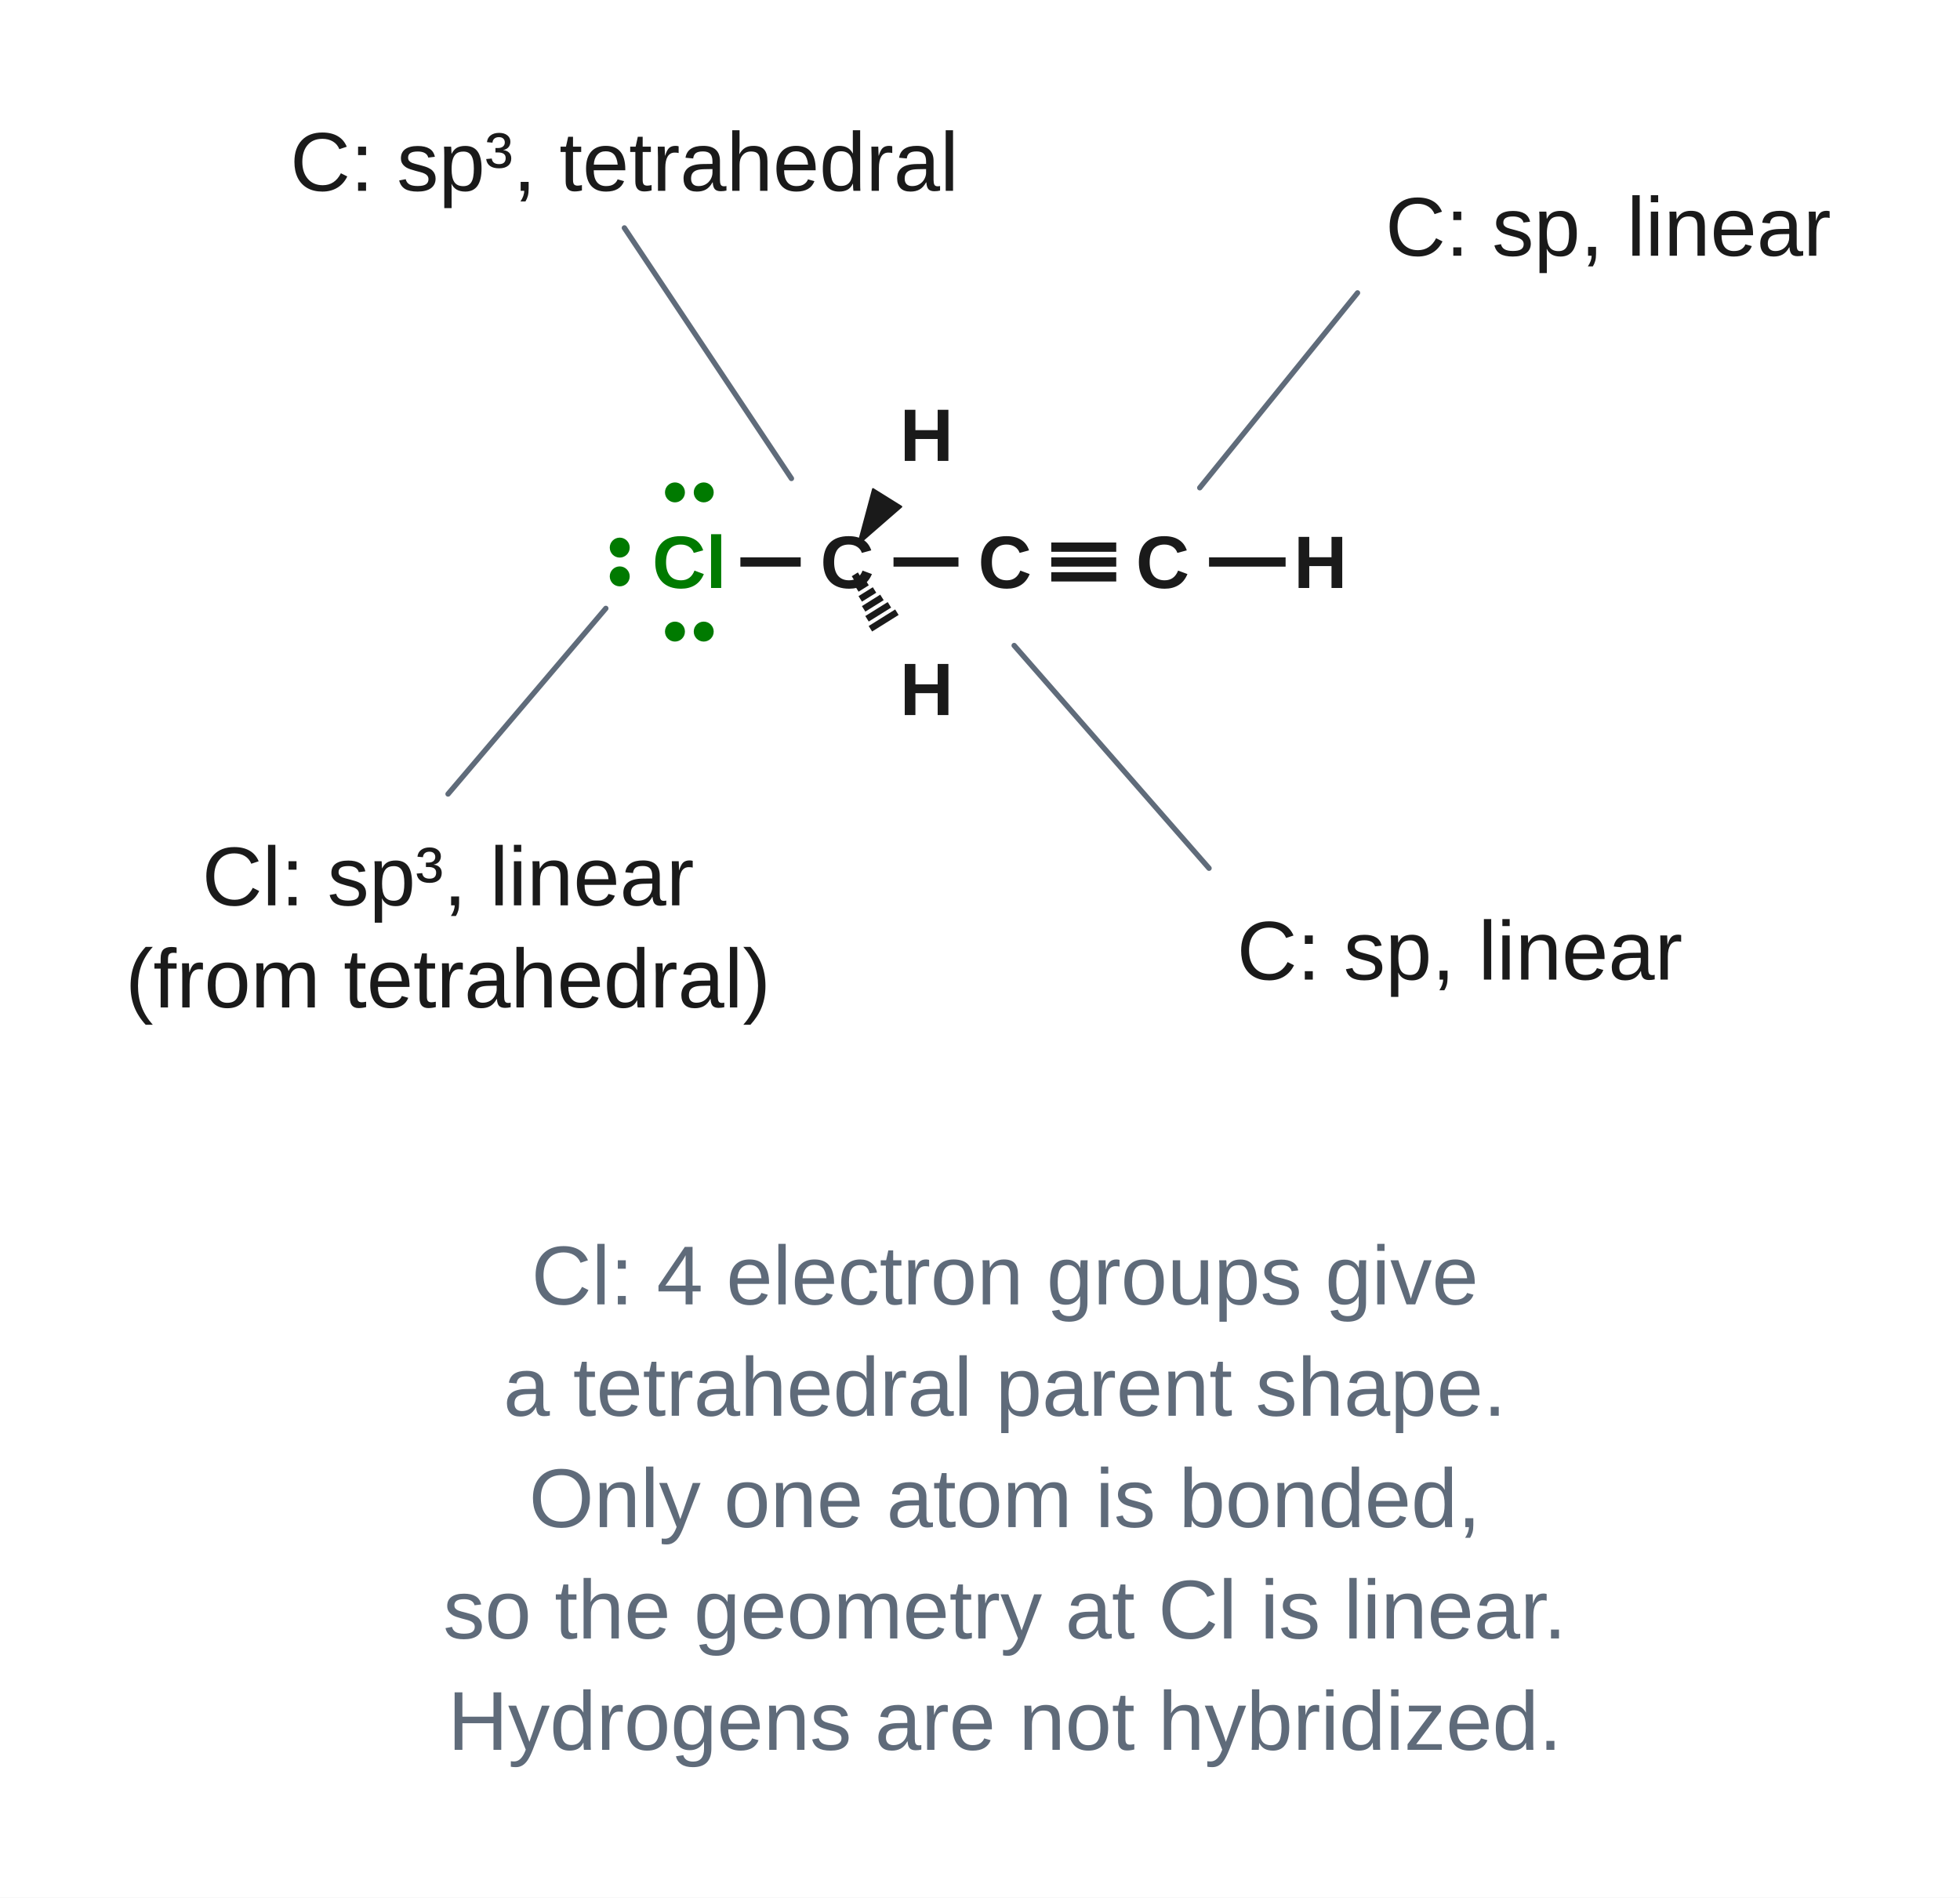
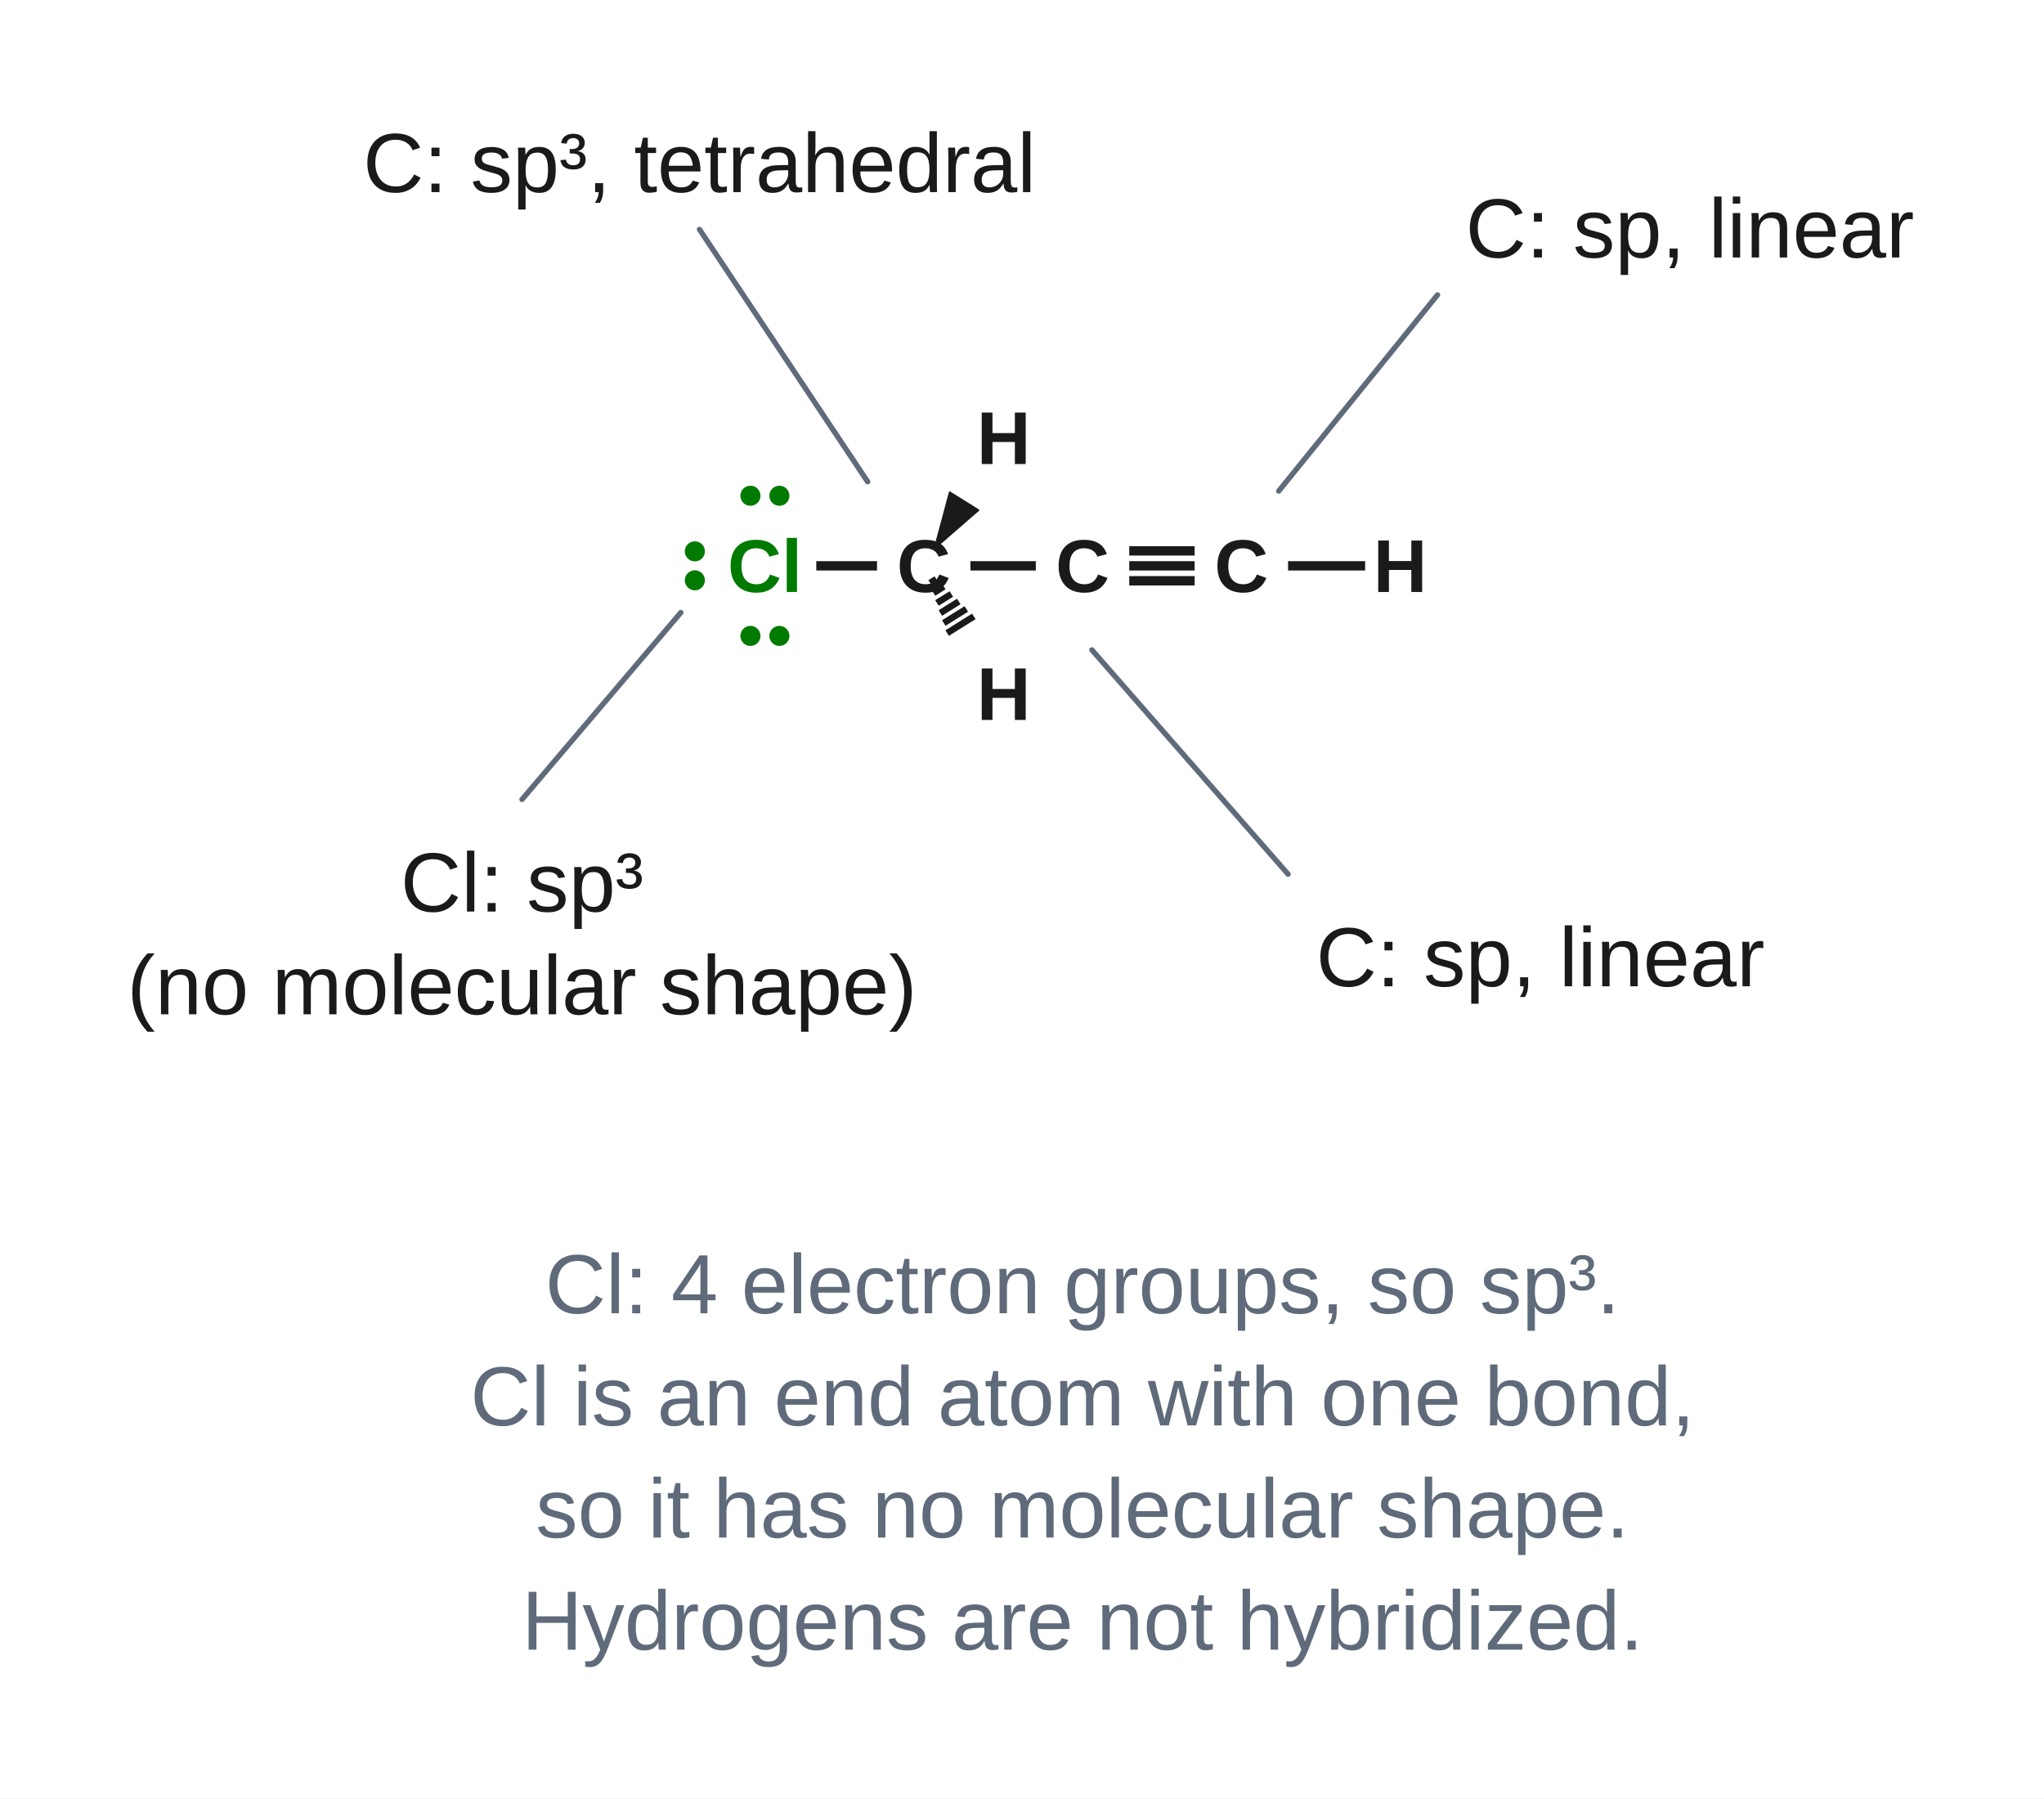
- <svg xmlns="http://www.w3.org/2000/svg" width="422.40" height="408.96" viewBox="17.44 -1.12 422.40 408.96" role="img" aria-label="Shape and hybridization of 3-chloroprop-1-yne">
-   <rect x="17.44" y="-1.12" width="422.40" height="408.96" fill="#FFFFFF" />
+ <svg xmlns="http://www.w3.org/2000/svg" width="437.60" height="384.96" viewBox="2.24 -1.12 437.60 384.96" role="img" aria-label="Shape and hybridization of 3-chloroprop-1-yne">
+   <rect x="2.24" y="-1.12" width="437.60" height="384.96" fill="#FFFFFF" />
  <line x1="177.00" y1="120.00" x2="190.00" y2="120.00" stroke="#1A1A1A" stroke-width="2.0" stroke-linecap="butt" />
  <polygon points="202.38,116.18 211.69,108.08 205.58,104.27" fill="#1A1A1A" stroke="#1A1A1A" stroke-width="0.4" stroke-linejoin="round" />
  <line x1="201.37" y1="123.66" x2="202.69" y2="122.84" stroke="#1A1A1A" stroke-width="1.4" stroke-linecap="butt" />
  <line x1="202.10" y1="125.81" x2="204.30" y2="124.43" stroke="#1A1A1A" stroke-width="1.4" stroke-linecap="butt" />
  <line x1="202.83" y1="127.95" x2="205.91" y2="126.03" stroke="#1A1A1A" stroke-width="1.4" stroke-linecap="butt" />
  <line x1="203.56" y1="130.10" x2="207.51" y2="127.63" stroke="#1A1A1A" stroke-width="1.4" stroke-linecap="butt" />
  <line x1="204.29" y1="132.24" x2="209.12" y2="129.23" stroke="#1A1A1A" stroke-width="1.4" stroke-linecap="butt" />
  <line x1="205.02" y1="134.39" x2="210.73" y2="130.82" stroke="#1A1A1A" stroke-width="1.4" stroke-linecap="butt" />
  <line x1="210.00" y1="120.00" x2="224.00" y2="120.00" stroke="#1A1A1A" stroke-width="2.0" stroke-linecap="butt" />
  <line x1="244.00" y1="120.00" x2="258.00" y2="120.00" stroke="#1A1A1A" stroke-width="2.0" stroke-linecap="butt" />
  <line x1="244.00" y1="116.80" x2="258.00" y2="116.80" stroke="#1A1A1A" stroke-width="2.0" stroke-linecap="butt" />
  <line x1="244.00" y1="123.20" x2="258.00" y2="123.20" stroke="#1A1A1A" stroke-width="2.0" stroke-linecap="butt" />
  <line x1="278.00" y1="120.00" x2="294.50" y2="120.00" stroke="#1A1A1A" stroke-width="2.0" stroke-linecap="butt" />
  <text x="166.00" y="125.60" text-anchor="middle" font-family="Liberation Sans, Arial, Helvetica, sans-serif" font-size="16" font-weight="bold" fill="#007A00">Cl</text>
  <text x="200.00" y="125.60" text-anchor="middle" font-family="Liberation Sans, Arial, Helvetica, sans-serif" font-size="16" font-weight="bold" fill="#1A1A1A">C</text>
  <text x="234.00" y="125.60" text-anchor="middle" font-family="Liberation Sans, Arial, Helvetica, sans-serif" font-size="16" font-weight="bold" fill="#1A1A1A">C</text>
  <text x="268.00" y="125.60" text-anchor="middle" font-family="Liberation Sans, Arial, Helvetica, sans-serif" font-size="16" font-weight="bold" fill="#1A1A1A">C</text>
  <text x="217.12" y="98.21" text-anchor="middle" font-family="Liberation Sans, Arial, Helvetica, sans-serif" font-size="16" font-weight="bold" fill="#1A1A1A">H</text>
  <text x="217.12" y="152.99" text-anchor="middle" font-family="Liberation Sans, Arial, Helvetica, sans-serif" font-size="16" font-weight="bold" fill="#1A1A1A">H</text>
  <text x="302.00" y="125.60" text-anchor="middle" font-family="Liberation Sans, Arial, Helvetica, sans-serif" font-size="16" font-weight="bold" fill="#1A1A1A">H</text>
  <circle cx="169.10" cy="135.00" r="2.15" fill="#007A00" />
  <circle cx="162.90" cy="135.00" r="2.15" fill="#007A00" />
  <circle cx="151.00" cy="123.10" r="2.15" fill="#007A00" />
  <circle cx="151.00" cy="116.90" r="2.15" fill="#007A00" />
  <circle cx="162.90" cy="105.00" r="2.15" fill="#007A00" />
  <circle cx="169.10" cy="105.00" r="2.15" fill="#007A00" />
  <line x1="148.00" y1="130.00" x2="114.00" y2="170.00" stroke="#5F6B7A" stroke-width="1.15" stroke-linecap="round" />
-   <text x="114.00" y="194.00" text-anchor="middle" font-family="Liberation Sans, Arial, Helvetica, sans-serif" font-size="18" font-weight="normal" fill="#1A1A1A">Cl: sp³, linear</text>
-   <text x="114.00" y="216.00" text-anchor="middle" font-family="Liberation Sans, Arial, Helvetica, sans-serif" font-size="18" font-weight="normal" fill="#1A1A1A">(from tetrahedral)</text>
+   <text x="114.00" y="194.00" text-anchor="middle" font-family="Liberation Sans, Arial, Helvetica, sans-serif" font-size="18" font-weight="normal" fill="#1A1A1A">Cl: sp³</text>
+   <text x="114.00" y="216.00" text-anchor="middle" font-family="Liberation Sans, Arial, Helvetica, sans-serif" font-size="18" font-weight="normal" fill="#1A1A1A">(no molecular shape)</text>
  <line x1="188.00" y1="102.00" x2="152.00" y2="48.00" stroke="#5F6B7A" stroke-width="1.15" stroke-linecap="round" />
  <text x="152.00" y="40.00" text-anchor="middle" font-family="Liberation Sans, Arial, Helvetica, sans-serif" font-size="18" font-weight="normal" fill="#1A1A1A">C: sp³, tetrahedral</text>
  <line x1="236.00" y1="138.00" x2="278.00" y2="186.00" stroke="#5F6B7A" stroke-width="1.15" stroke-linecap="round" />
  <text x="284.00" y="210.00" text-anchor="start" font-family="Liberation Sans, Arial, Helvetica, sans-serif" font-size="18" font-weight="normal" fill="#1A1A1A">C: sp, linear</text>
  <line x1="276.00" y1="104.00" x2="310.00" y2="62.00" stroke="#5F6B7A" stroke-width="1.15" stroke-linecap="round" />
  <text x="316.00" y="54.00" text-anchor="start" font-family="Liberation Sans, Arial, Helvetica, sans-serif" font-size="18" font-weight="normal" fill="#1A1A1A">C: sp, linear</text>
-   <text x="234.00" y="280.00" text-anchor="middle" font-family="Liberation Sans, Arial, Helvetica, sans-serif" font-size="18" font-weight="normal" fill="#5F6B7A">Cl: 4 electron groups give</text>
-   <text x="234.00" y="304.00" text-anchor="middle" font-family="Liberation Sans, Arial, Helvetica, sans-serif" font-size="18" font-weight="normal" fill="#5F6B7A">a tetrahedral parent shape.</text>
-   <text x="234.00" y="328.00" text-anchor="middle" font-family="Liberation Sans, Arial, Helvetica, sans-serif" font-size="18" font-weight="normal" fill="#5F6B7A">Only one atom is bonded,</text>
-   <text x="234.00" y="352.00" text-anchor="middle" font-family="Liberation Sans, Arial, Helvetica, sans-serif" font-size="18" font-weight="normal" fill="#5F6B7A">so the geometry at Cl is linear.</text>
-   <text x="234.00" y="376.00" text-anchor="middle" font-family="Liberation Sans, Arial, Helvetica, sans-serif" font-size="18" font-weight="normal" fill="#5F6B7A">Hydrogens are not hybridized.</text>
+   <text x="234.00" y="280.00" text-anchor="middle" font-family="Liberation Sans, Arial, Helvetica, sans-serif" font-size="18" font-weight="normal" fill="#5F6B7A">Cl: 4 electron groups, so sp³.</text>
+   <text x="234.00" y="304.00" text-anchor="middle" font-family="Liberation Sans, Arial, Helvetica, sans-serif" font-size="18" font-weight="normal" fill="#5F6B7A">Cl is an end atom with one bond,</text>
+   <text x="234.00" y="328.00" text-anchor="middle" font-family="Liberation Sans, Arial, Helvetica, sans-serif" font-size="18" font-weight="normal" fill="#5F6B7A">so it has no molecular shape.</text>
+   <text x="234.00" y="352.00" text-anchor="middle" font-family="Liberation Sans, Arial, Helvetica, sans-serif" font-size="18" font-weight="normal" fill="#5F6B7A">Hydrogens are not hybridized.</text>
</svg>
